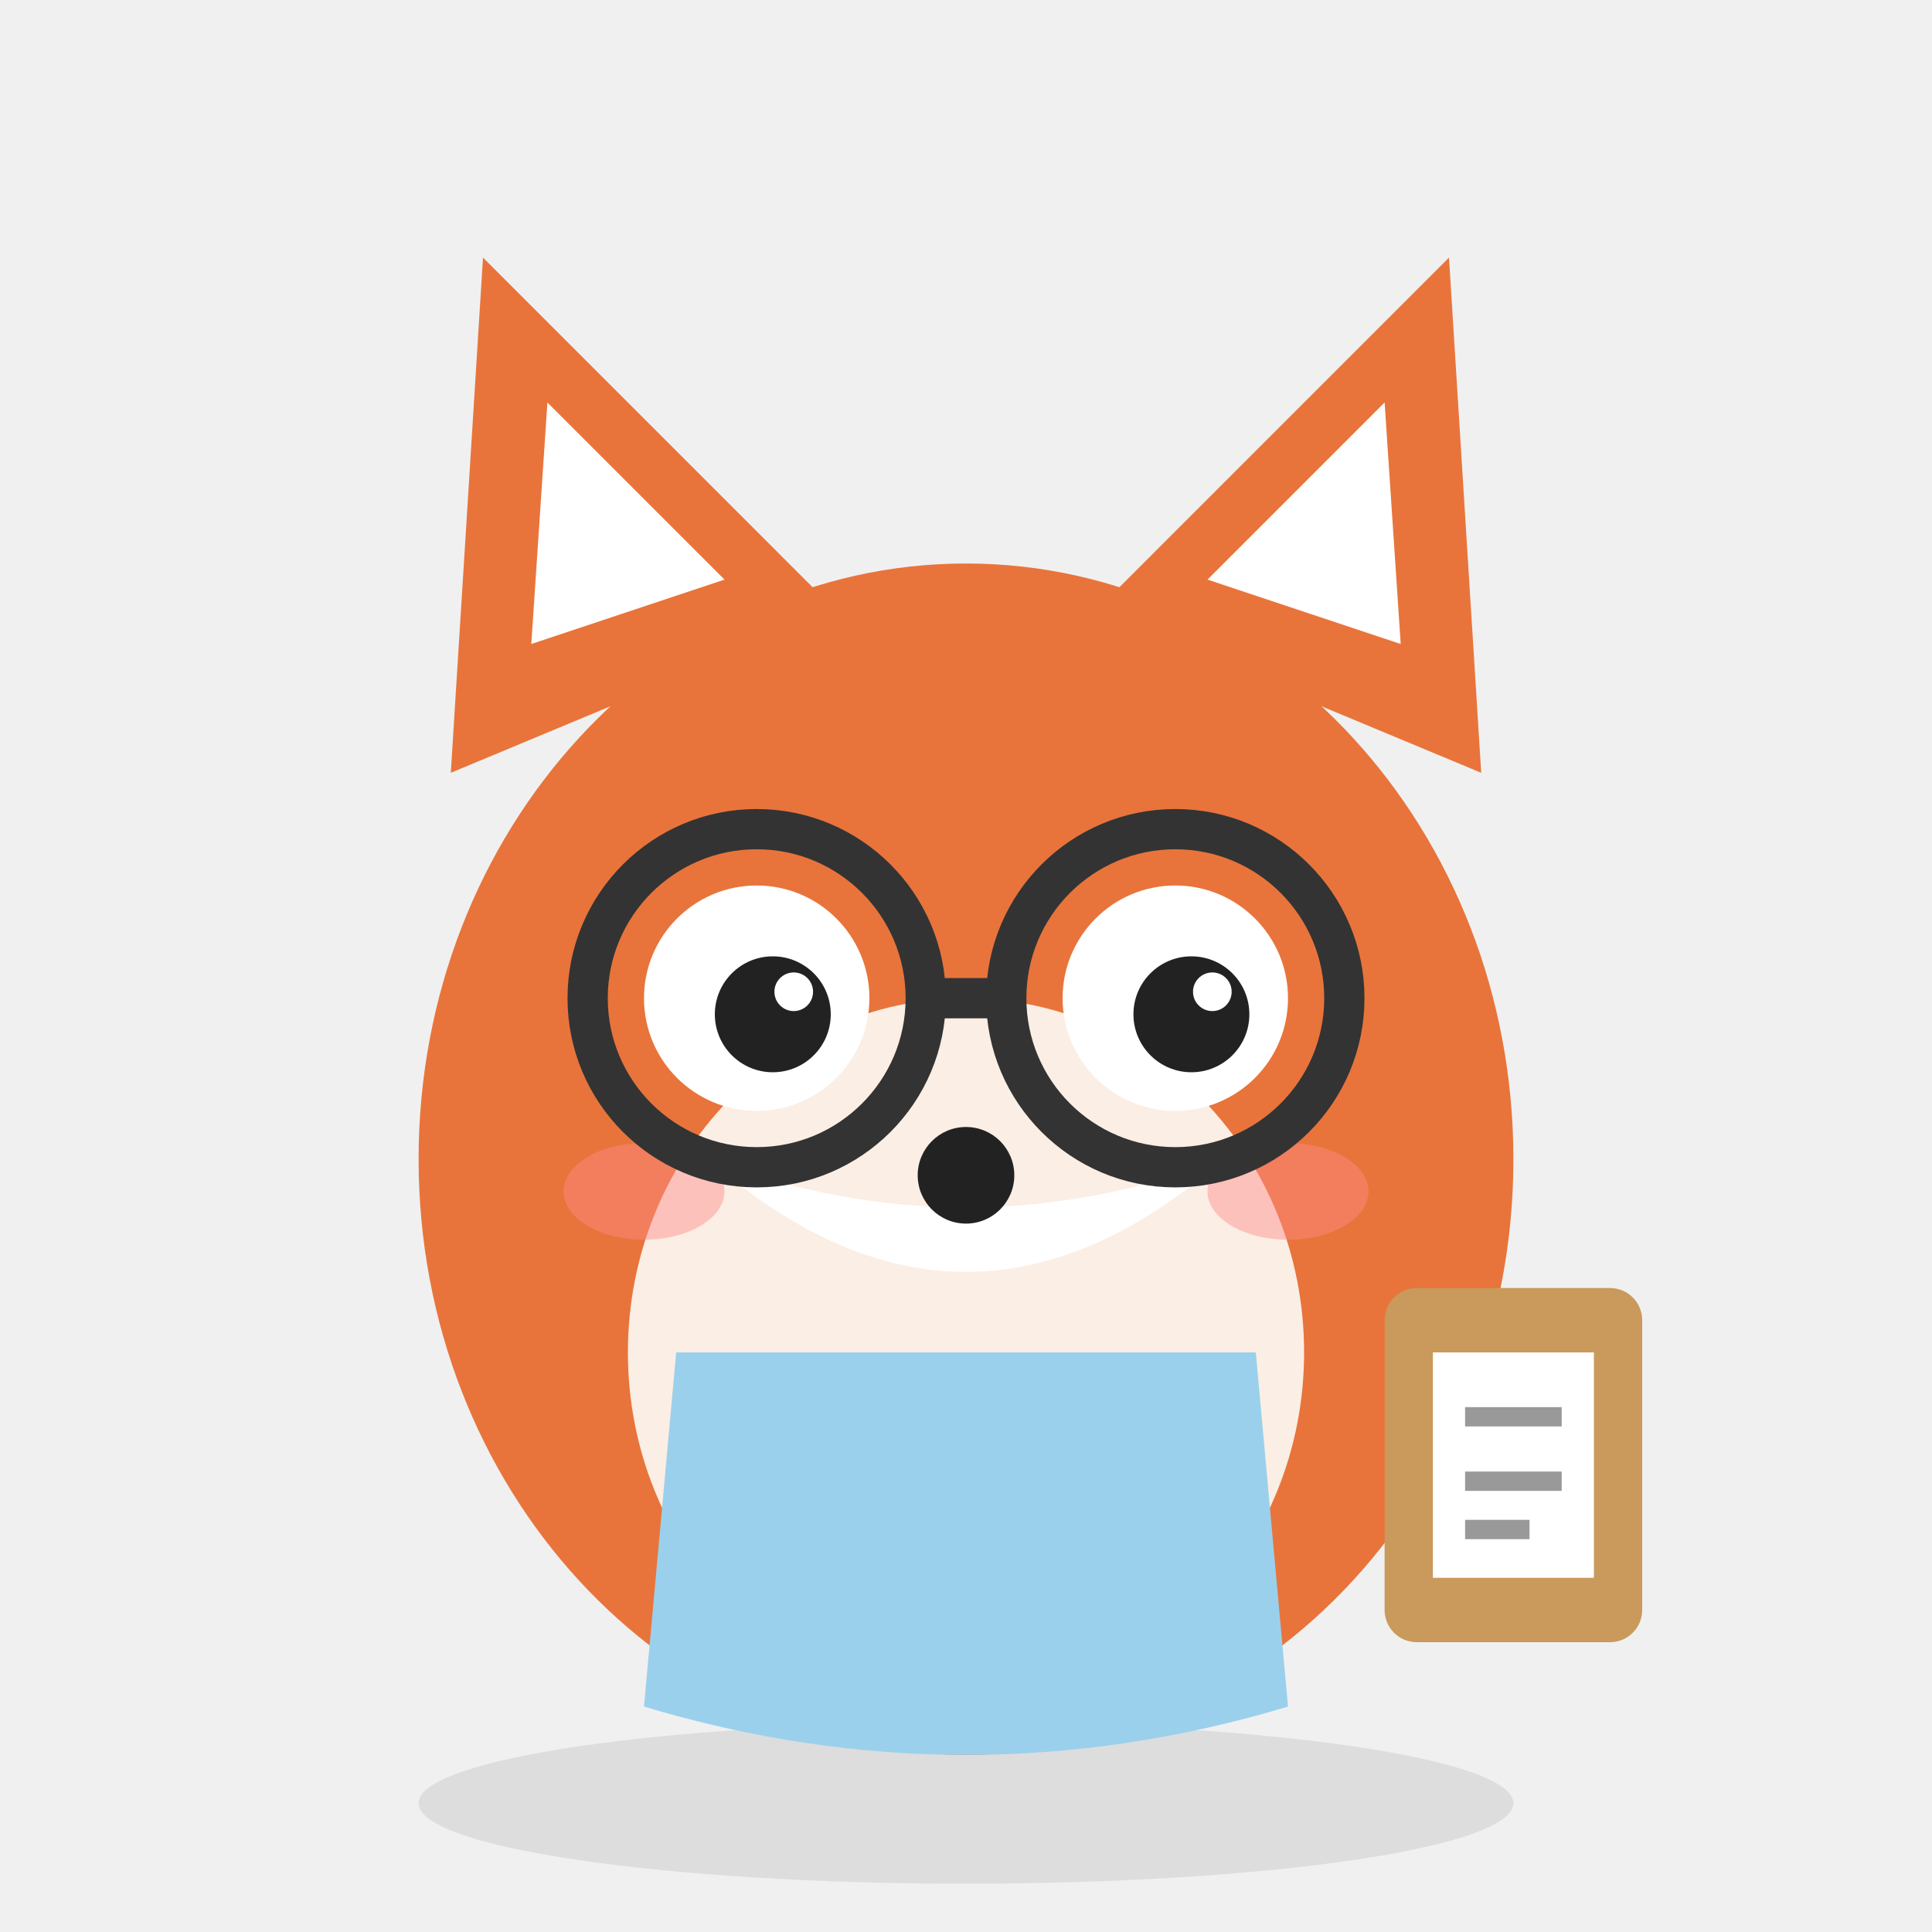
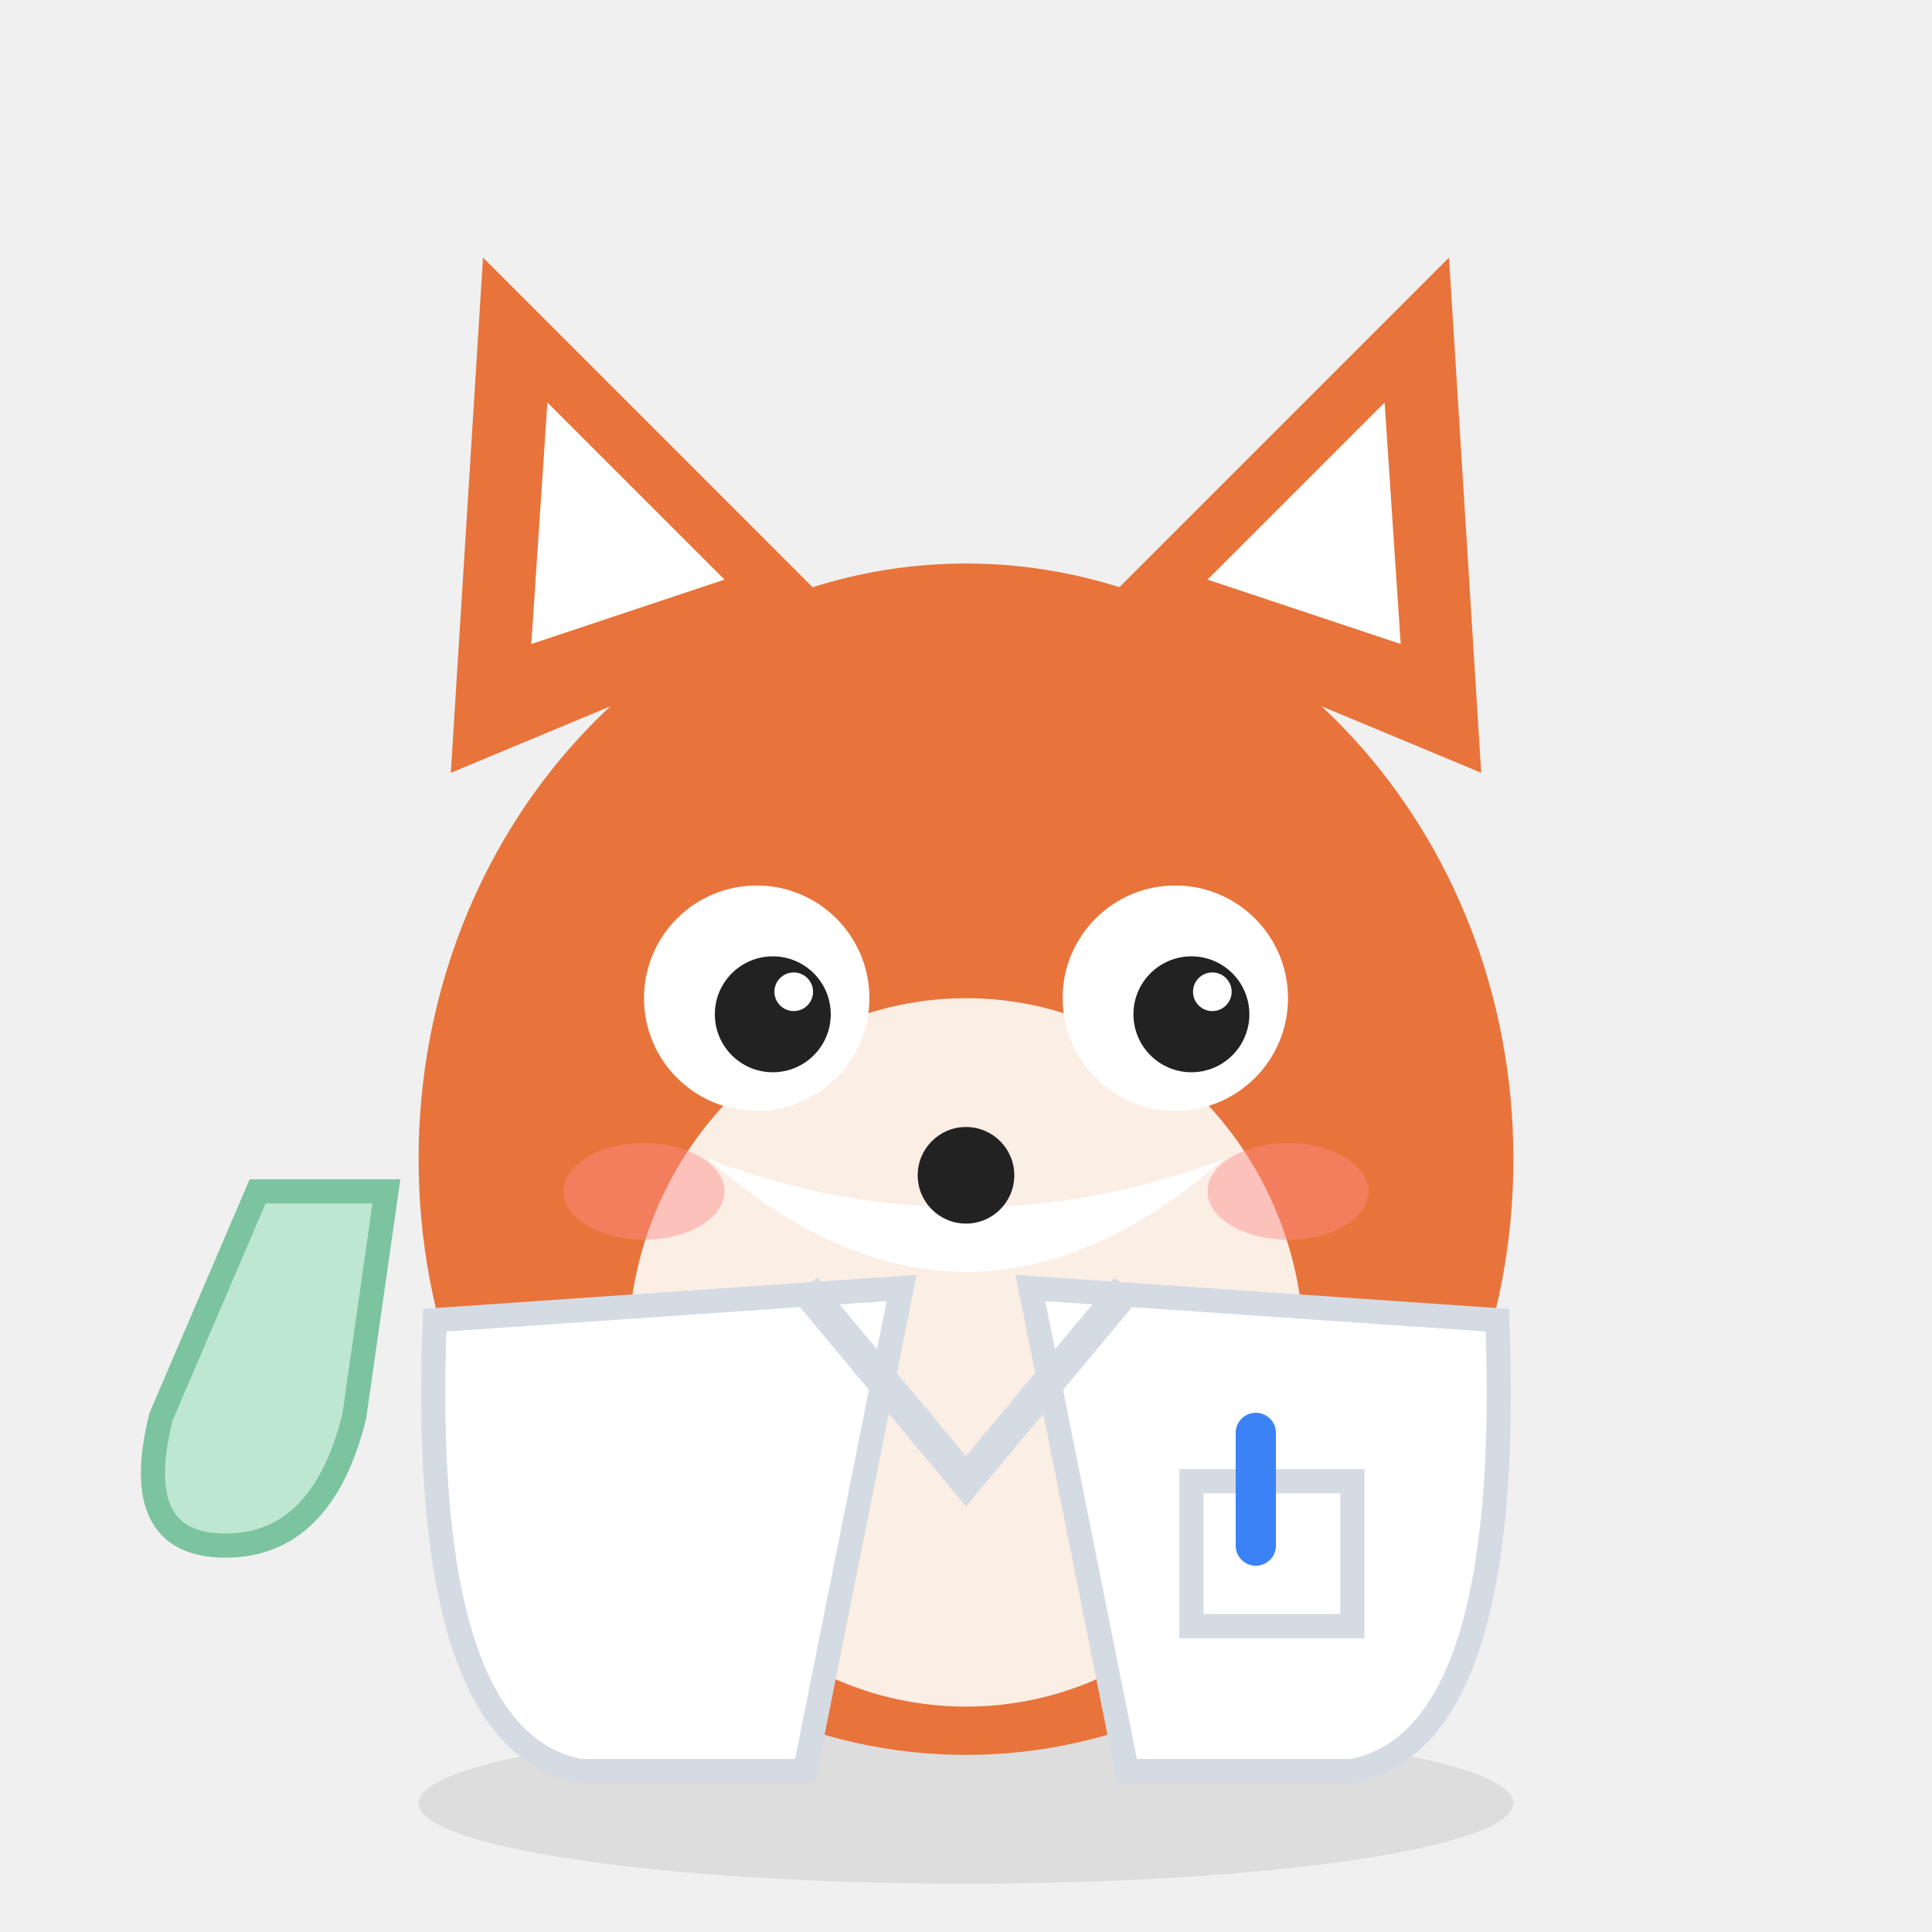
<svg xmlns="http://www.w3.org/2000/svg" viewBox="0 0 120 120" width="240" height="240">
  <ellipse cx="60" cy="112" rx="34" ry="5" fill="#000" opacity=".08" />
  <ellipse cx="60" cy="72" rx="34" ry="37" fill="#e8743b" />
  <ellipse cx="60" cy="84" rx="21" ry="22" fill="#fbeee4" />
  <circle cx="47" cy="62" r="7" fill="#fff" />
  <circle cx="73" cy="62" r="7" fill="#fff" />
  <circle cx="48" cy="63" r="3.6" fill="#222" />
  <circle cx="74" cy="63" r="3.6" fill="#222" />
  <circle cx="49.3" cy="61.6" r="1.2" fill="#fff" />
  <circle cx="75.3" cy="61.6" r="1.2" fill="#fff" />
  <ellipse cx="40" cy="74" rx="5" ry="3" fill="#ff8a8a" opacity=".45" />
  <ellipse cx="80" cy="74" rx="5" ry="3" fill="#ff8a8a" opacity=".45" />
  <path d="M28 48 L30 16 L52 38 Z" fill="#e8743b" />
  <path d="M92 48 L90 16 L68 38 Z" fill="#e8743b" />
  <path d="M33 40 L34 25 L45 36 Z" fill="#fff" />
  <path d="M87 40 L86 25 L75 36 Z" fill="#fff" />
  <path d="M44 72 Q60 86 76 72 Q60 78 44 72 Z" fill="#fff" />
  <circle cx="60" cy="73" r="3" fill="#222" />
-   <path d="M42 84 L78 84 L80 106 Q60 112 40 106 Z" fill="#9ad0ec" />
-   <circle cx="47" cy="62" r="10.5" fill="none" stroke="#333" stroke-width="2.5" />
-   <circle cx="73" cy="62" r="10.5" fill="none" stroke="#333" stroke-width="2.5" />
-   <path d="M57.5 62 L62.5 62" stroke="#333" stroke-width="2.5" />
-   <rect x="86" y="80" width="16" height="22" rx="2" fill="#c99a5b" />
-   <rect x="89" y="84" width="10" height="14" fill="#fff" />
-   <path d="M91 88 h6 M91 92 h6 M91 95 h4" stroke="#999" stroke-width="1.2" />
+   <path d="M27 82 Q26 108 36 110 L50 110 L56 80 Z" fill="#fff" stroke="#d5dbe3" stroke-width="1.5" />
+   <path d="M93 82 Q94 108 84 110 L70 110 L64 80 Z" fill="#fff" stroke="#d5dbe3" stroke-width="1.5" />
+   <path d="M50 80 L60 92 L70 80" fill="none" stroke="#d5dbe3" stroke-width="2" />
+   <rect x="74" y="92" width="10" height="9" fill="none" stroke="#d5dbe3" stroke-width="1.5" />
+   <path d="M78 89 L78 96" stroke="#3b82f6" stroke-width="2.5" stroke-linecap="round" />
+   <path d="M16 74 L24 74 L22 88 Q20 96 14 96 Q8 96 10 88 Z" fill="#bde7d1" stroke="#7cc3a0" stroke-width="1.5" />
</svg>
